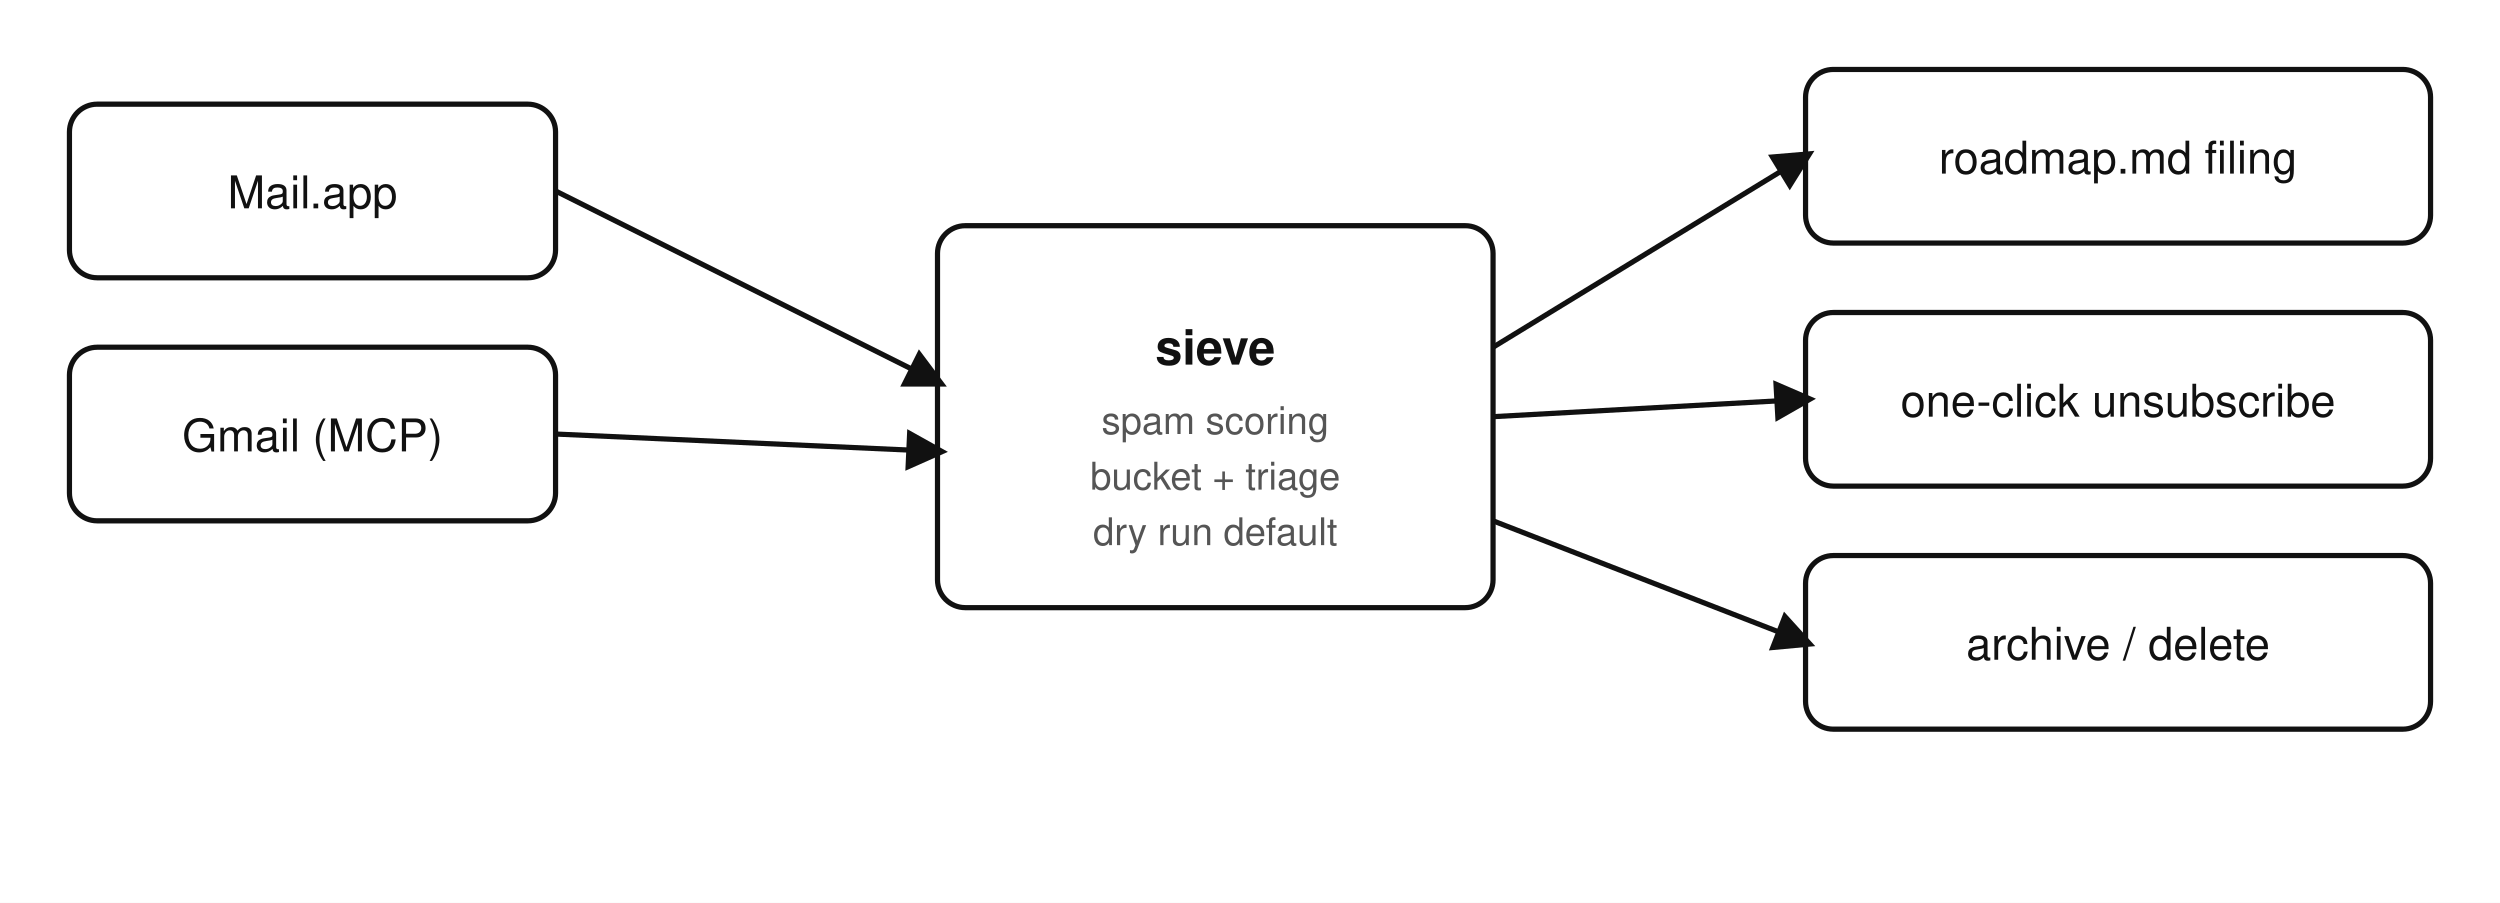
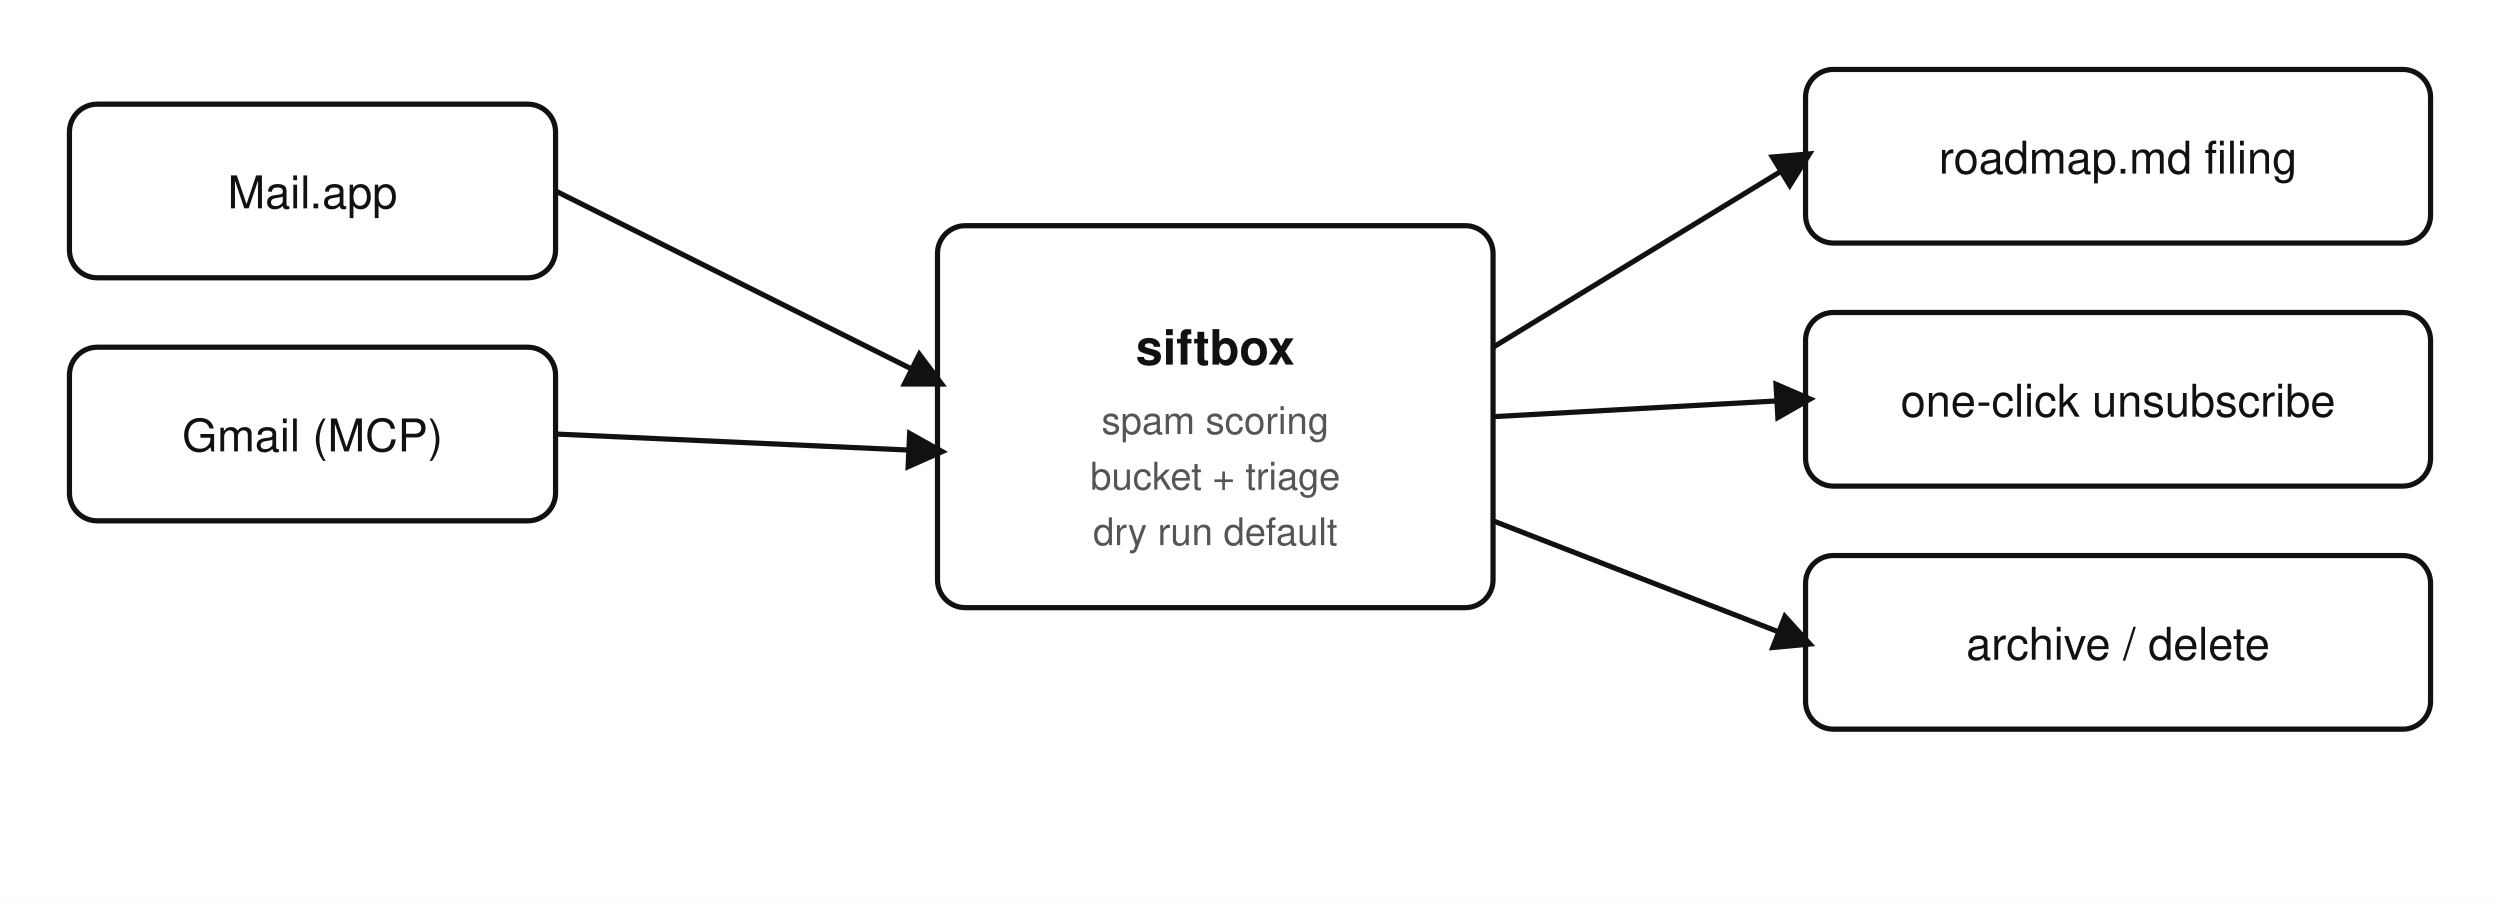
<svg xmlns="http://www.w3.org/2000/svg" viewBox="0 0 720 260" width="720" height="260" font-family="-apple-system, Helvetica, Arial, sans-serif">
  <rect width="720" height="260" fill="#ffffff" />
  <rect x="20" y="30" width="140" height="50" rx="8" fill="#ffffff" stroke="#111" stroke-width="1.5" />
  <text x="90" y="60" font-size="13" text-anchor="middle" fill="#111">Mail.app</text>
  <rect x="20" y="100" width="140" height="50" rx="8" fill="#ffffff" stroke="#111" stroke-width="1.5" />
  <text x="90" y="130" font-size="13" text-anchor="middle" fill="#111">Gmail (MCP)</text>
  <rect x="270" y="65" width="160" height="110" rx="8" fill="#ffffff" stroke="#111" stroke-width="1.5" />
-   <text x="350" y="105" font-size="14" text-anchor="middle" fill="#111" font-weight="600">sieve</text>
+   <text x="350" y="105" font-size="14" text-anchor="middle" fill="#111" font-weight="600">siftbox</text>
  <text x="350" y="125" font-size="11" text-anchor="middle" fill="#555">spam scoring</text>
  <text x="350" y="141" font-size="11" text-anchor="middle" fill="#555">bucket + triage</text>
  <text x="350" y="157" font-size="11" text-anchor="middle" fill="#555">dry run default</text>
  <rect x="520" y="20" width="180" height="50" rx="8" fill="#ffffff" stroke="#111" stroke-width="1.5" />
  <text x="610" y="50" font-size="13" text-anchor="middle" fill="#111">roadmap.md filing</text>
  <rect x="520" y="90" width="180" height="50" rx="8" fill="#ffffff" stroke="#111" stroke-width="1.5" />
  <text x="610" y="120" font-size="13" text-anchor="middle" fill="#111">one-click unsubscribe</text>
  <rect x="520" y="160" width="180" height="50" rx="8" fill="#ffffff" stroke="#111" stroke-width="1.5" />
  <text x="610" y="190" font-size="13" text-anchor="middle" fill="#111">archive / delete</text>
  <defs>
    <marker id="arrow" markerWidth="8" markerHeight="8" refX="6" refY="4" orient="auto">
      <path d="M0,0 L8,4 L0,8 Z" fill="#111" />
    </marker>
  </defs>
  <line x1="160" y1="55" x2="270" y2="110" stroke="#111" stroke-width="1.5" marker-end="url(#arrow)" />
  <line x1="160" y1="125" x2="270" y2="130" stroke="#111" stroke-width="1.5" marker-end="url(#arrow)" />
  <line x1="430" y1="100" x2="520" y2="45" stroke="#111" stroke-width="1.5" marker-end="url(#arrow)" />
  <line x1="430" y1="120" x2="520" y2="115" stroke="#111" stroke-width="1.5" marker-end="url(#arrow)" />
  <line x1="430" y1="150" x2="520" y2="185" stroke="#111" stroke-width="1.5" marker-end="url(#arrow)" />
</svg>
